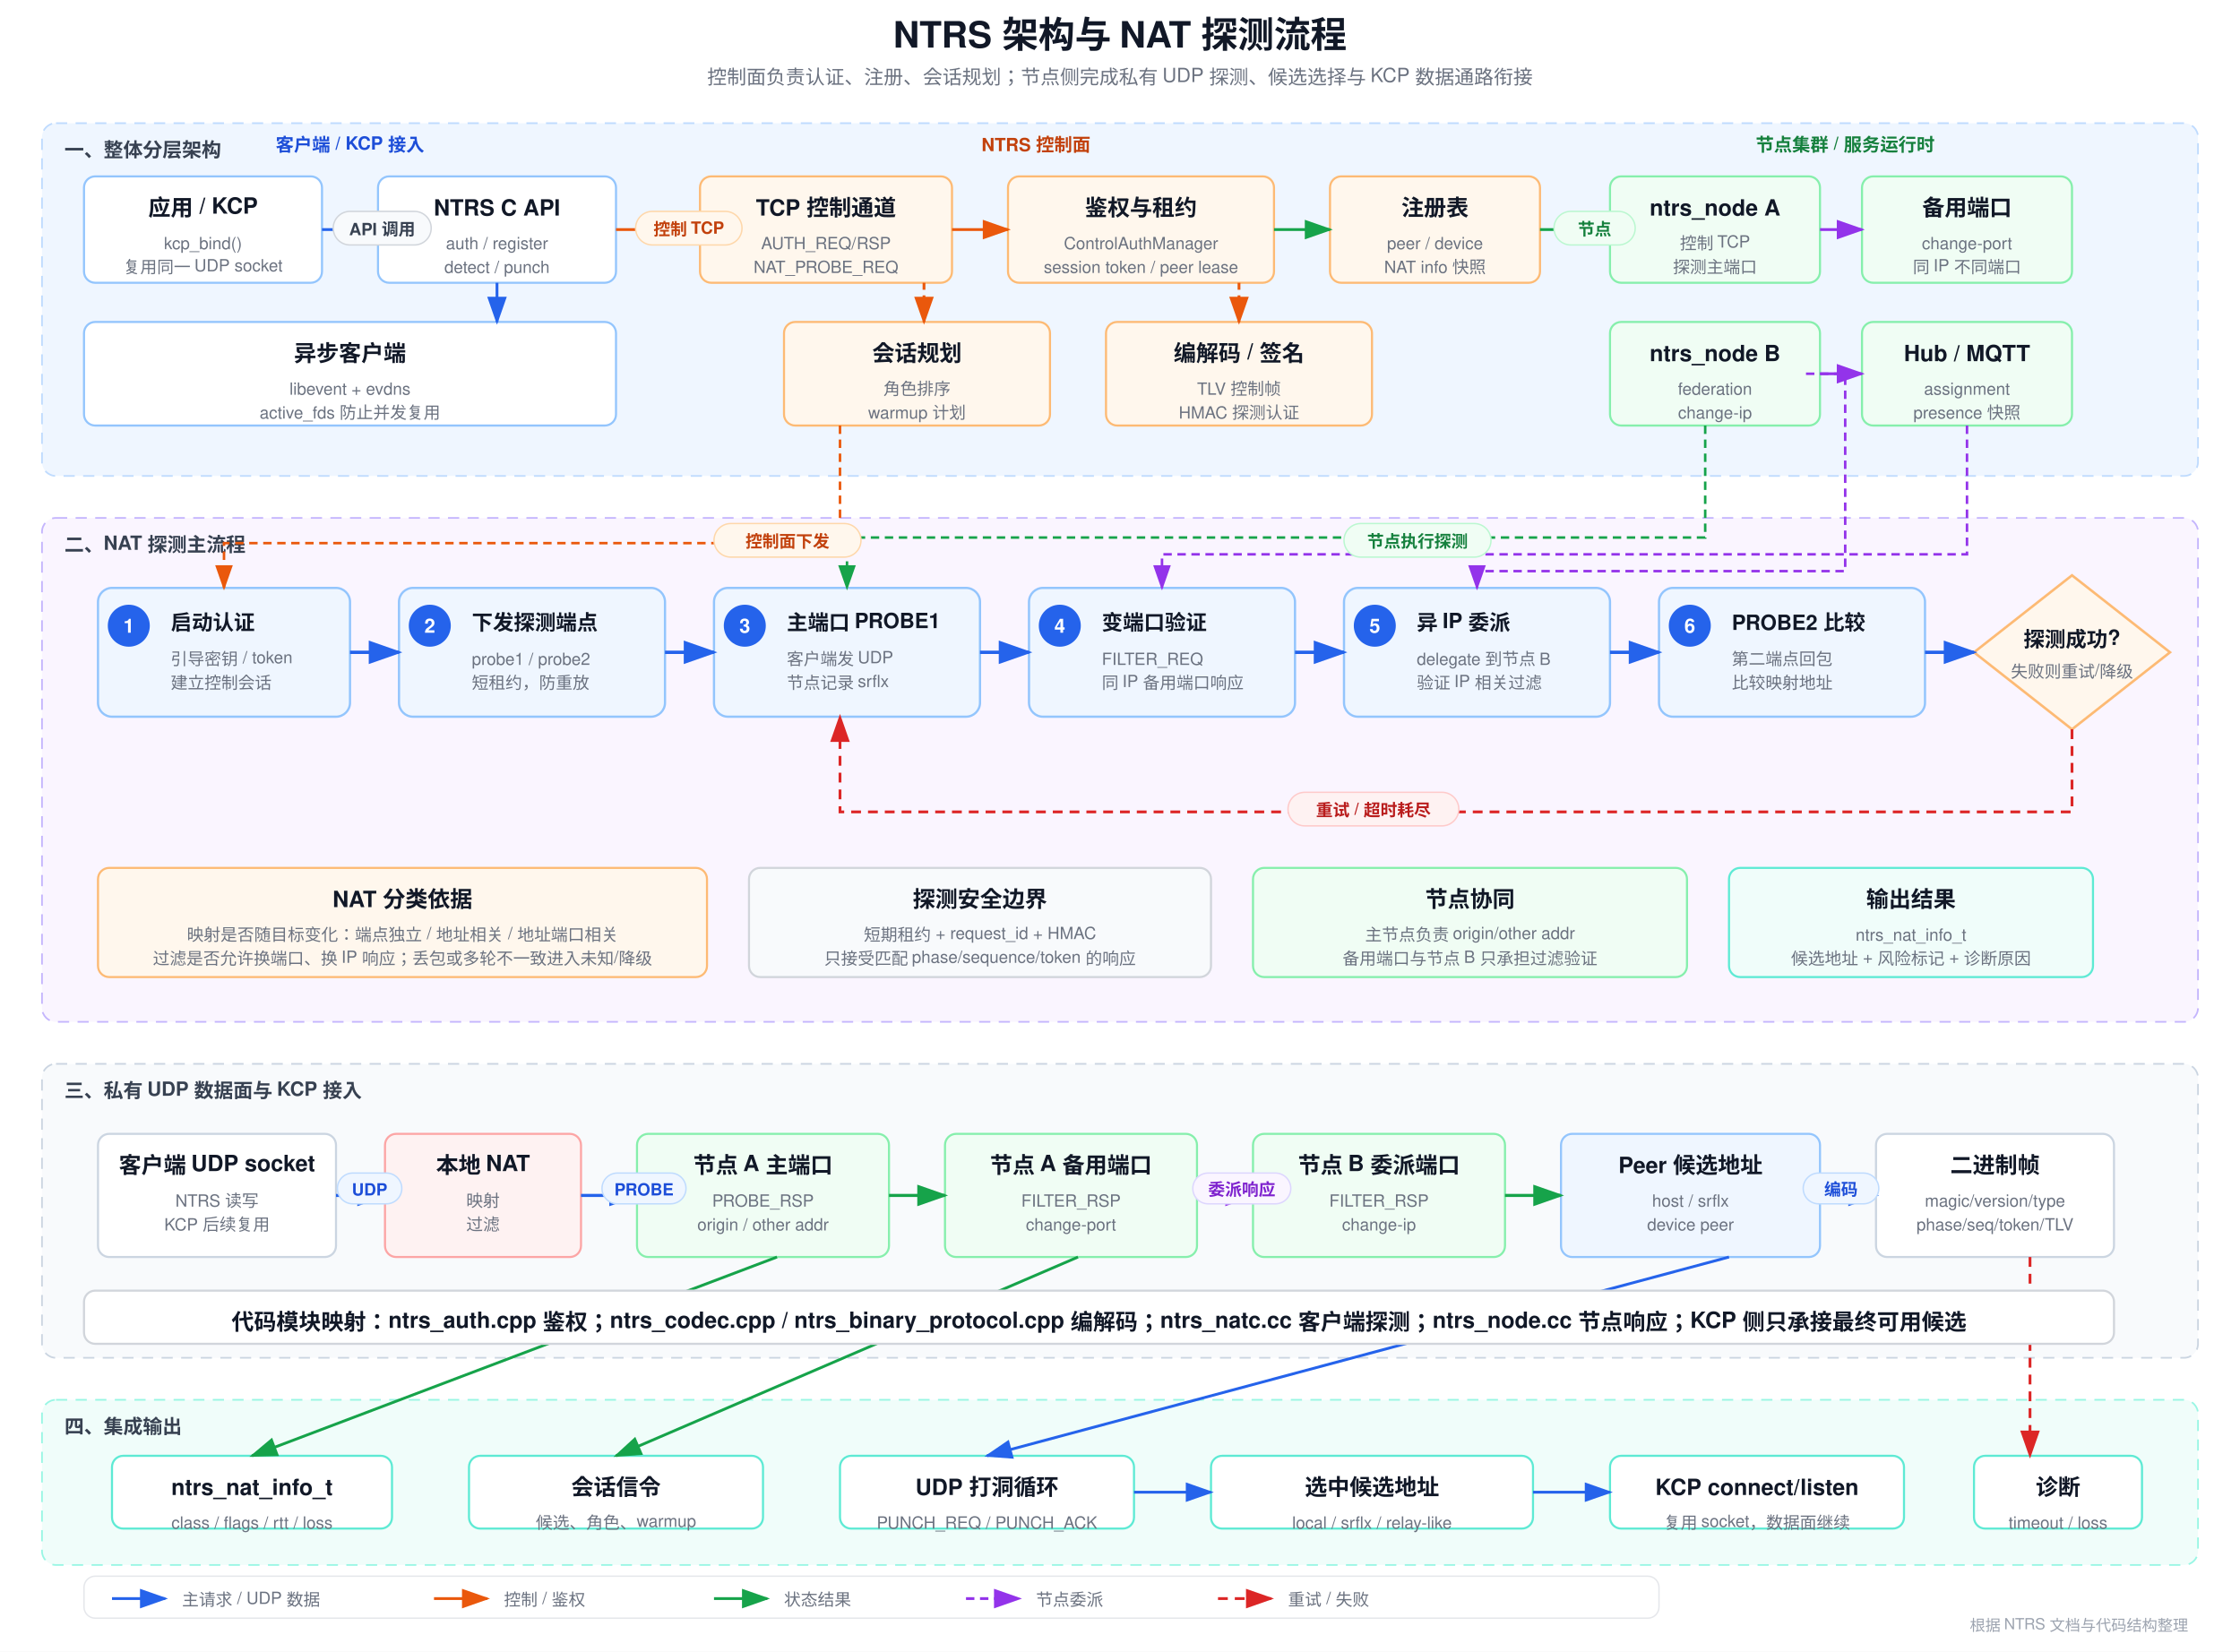
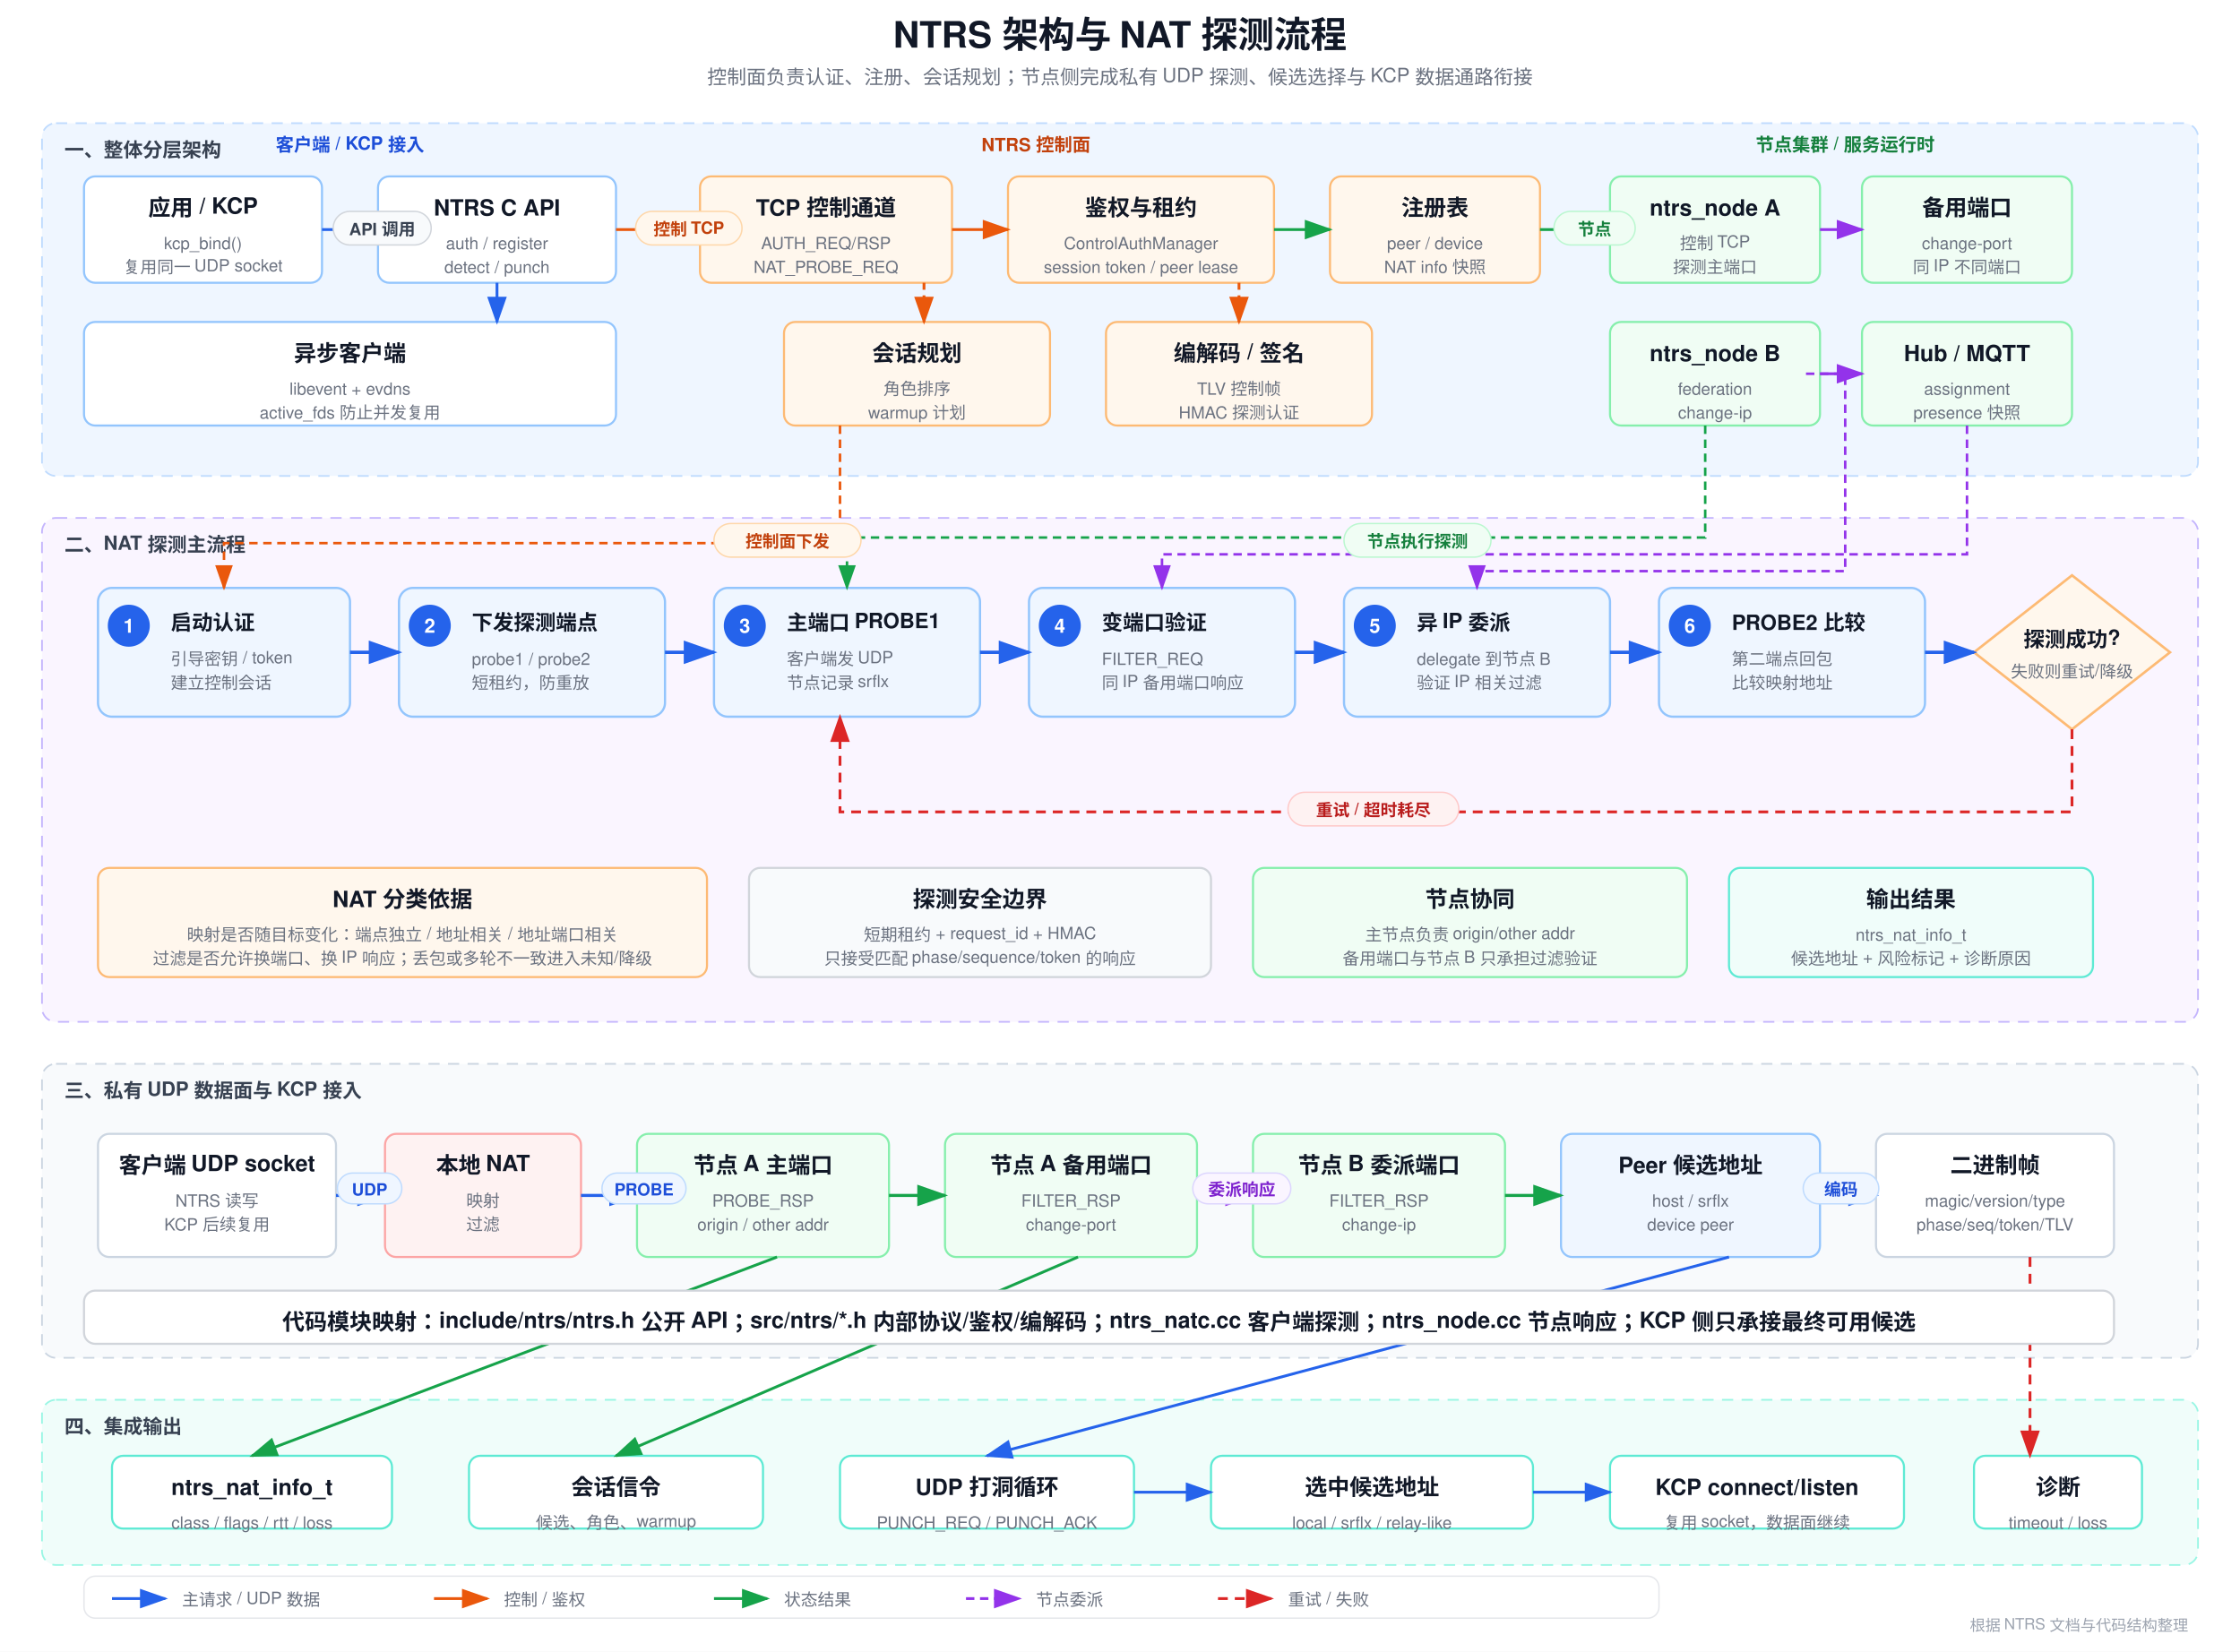
<svg xmlns="http://www.w3.org/2000/svg" width="1600" height="1180" viewBox="0 0 1600 1180">
  <style>
text { font-family: 'Helvetica Neue', Helvetica, Arial, 'PingFang SC', 'Microsoft YaHei', 'Microsoft JhengHei', 'SimHei', sans-serif; }
.small { letter-spacing: 0; }
</style>
  <defs>
    <marker id="arrow-blue" markerWidth="10" markerHeight="7" refX="9" refY="3.5" orient="auto">
      <polygon points="0 0, 10 3.5, 0 7" fill="#2563eb" />
    </marker>
    <marker id="arrow-orange" markerWidth="10" markerHeight="7" refX="9" refY="3.5" orient="auto">
      <polygon points="0 0, 10 3.5, 0 7" fill="#ea580c" />
    </marker>
    <marker id="arrow-green" markerWidth="10" markerHeight="7" refX="9" refY="3.5" orient="auto">
      <polygon points="0 0, 10 3.5, 0 7" fill="#16a34a" />
    </marker>
    <marker id="arrow-purple" markerWidth="10" markerHeight="7" refX="9" refY="3.5" orient="auto">
      <polygon points="0 0, 10 3.5, 0 7" fill="#9333ea" />
    </marker>
    <marker id="arrow-red" markerWidth="10" markerHeight="7" refX="9" refY="3.5" orient="auto">
      <polygon points="0 0, 10 3.5, 0 7" fill="#dc2626" />
    </marker>
    <marker id="arrow-gray" markerWidth="10" markerHeight="7" refX="9" refY="3.5" orient="auto">
      <polygon points="0 0, 10 3.5, 0 7" fill="#6b7280" />
    </marker>
  </defs>
  <rect width="1600" height="1180" fill="#ffffff" />
  <text x="800.0" y="34" text-anchor="middle" font-size="26" fill="#111827" font-weight="800" class="">NTRS 架构与 NAT 探测流程</text>
  <text x="800.0" y="60" text-anchor="middle" font-size="14" fill="#6b7280" font-weight="400" class="">控制面负责认证、注册、会话规划；节点侧完成私有 UDP 探测、候选选择与 KCP 数据通路衔接</text>
  <rect x="30" y="88" width="1540" height="252" rx="10" fill="#eff6ff" stroke="#bfdbfe" stroke-width="1.2" stroke-dasharray="8,6" />
  <text x="46" y="112" text-anchor="start" font-size="14" fill="#374151" font-weight="700" class="">一、整体分层架构</text>
  <rect x="60" y="126" width="170" height="76" rx="8" fill="#ffffff" stroke="#93c5fd" stroke-width="1.5" />
  <text x="145.0" y="154" text-anchor="middle" font-size="16" fill="#111827" font-weight="700" class="">应用 / KCP</text>
  <text x="145.0" y="178" text-anchor="middle" font-size="12" fill="#6b7280" font-weight="400" class="">kcp_bind()</text>
  <text x="145.0" y="195" text-anchor="middle" font-size="12" fill="#6b7280" font-weight="400" class="">复用同一 UDP socket</text>
  <rect x="270" y="126" width="170" height="76" rx="8" fill="#ffffff" stroke="#93c5fd" stroke-width="1.5" />
  <text x="355.0" y="154" text-anchor="middle" font-size="16" fill="#111827" font-weight="700" class="">NTRS C API</text>
  <text x="355.0" y="178" text-anchor="middle" font-size="12" fill="#6b7280" font-weight="400" class="">auth / register</text>
  <text x="355.0" y="195" text-anchor="middle" font-size="12" fill="#6b7280" font-weight="400" class="">detect / punch</text>
  <rect x="60" y="230" width="380" height="74" rx="8" fill="#ffffff" stroke="#93c5fd" stroke-width="1.5" />
  <text x="250.0" y="258" text-anchor="middle" font-size="16" fill="#111827" font-weight="700" class="">异步客户端</text>
  <text x="250.0" y="282" text-anchor="middle" font-size="12" fill="#6b7280" font-weight="400" class="">libevent + evdns</text>
  <text x="250.0" y="299" text-anchor="middle" font-size="12" fill="#6b7280" font-weight="400" class="">active_fds 防止并发复用</text>
  <text x="250" y="108" text-anchor="middle" font-size="13" fill="#1d4ed8" font-weight="700" class="">客户端 / KCP 接入</text>
  <rect x="500" y="126" width="180" height="76" rx="8" fill="#fff7ed" stroke="#fdba74" stroke-width="1.5" />
  <text x="590.0" y="154" text-anchor="middle" font-size="16" fill="#111827" font-weight="700" class="">TCP 控制通道</text>
  <text x="590.0" y="178" text-anchor="middle" font-size="12" fill="#6b7280" font-weight="400" class="">AUTH_REQ/RSP</text>
  <text x="590.0" y="195" text-anchor="middle" font-size="12" fill="#6b7280" font-weight="400" class="">NAT_PROBE_REQ</text>
  <rect x="720" y="126" width="190" height="76" rx="8" fill="#fff7ed" stroke="#fdba74" stroke-width="1.5" />
  <text x="815.0" y="154" text-anchor="middle" font-size="16" fill="#111827" font-weight="700" class="">鉴权与租约</text>
  <text x="815.0" y="178" text-anchor="middle" font-size="12" fill="#6b7280" font-weight="400" class="">ControlAuthManager</text>
  <text x="815.0" y="195" text-anchor="middle" font-size="12" fill="#6b7280" font-weight="400" class="">session token / peer lease</text>
  <rect x="950" y="126" width="150" height="76" rx="8" fill="#fff7ed" stroke="#fdba74" stroke-width="1.5" />
  <text x="1025.0" y="154" text-anchor="middle" font-size="16" fill="#111827" font-weight="700" class="">注册表</text>
  <text x="1025.0" y="178" text-anchor="middle" font-size="12" fill="#6b7280" font-weight="400" class="">peer / device</text>
  <text x="1025.0" y="195" text-anchor="middle" font-size="12" fill="#6b7280" font-weight="400" class="">NAT info 快照</text>
  <rect x="560" y="230" width="190" height="74" rx="8" fill="#fff7ed" stroke="#fdba74" stroke-width="1.5" />
  <text x="655.0" y="258" text-anchor="middle" font-size="16" fill="#111827" font-weight="700" class="">会话规划</text>
  <text x="655.0" y="282" text-anchor="middle" font-size="12" fill="#6b7280" font-weight="400" class="">角色排序</text>
  <text x="655.0" y="299" text-anchor="middle" font-size="12" fill="#6b7280" font-weight="400" class="">warmup 计划</text>
  <rect x="790" y="230" width="190" height="74" rx="8" fill="#fff7ed" stroke="#fdba74" stroke-width="1.5" />
  <text x="885.0" y="258" text-anchor="middle" font-size="16" fill="#111827" font-weight="700" class="">编解码 / 签名</text>
  <text x="885.0" y="282" text-anchor="middle" font-size="12" fill="#6b7280" font-weight="400" class="">TLV 控制帧</text>
  <text x="885.0" y="299" text-anchor="middle" font-size="12" fill="#6b7280" font-weight="400" class="">HMAC 探测认证</text>
  <text x="740" y="108" text-anchor="middle" font-size="13" fill="#c2410c" font-weight="700" class="">NTRS 控制面</text>
  <rect x="1150" y="126" width="150" height="76" rx="8" fill="#f0fdf4" stroke="#86efac" stroke-width="1.5" />
  <text x="1225.0" y="154" text-anchor="middle" font-size="16" fill="#111827" font-weight="700" class="">ntrs_node A</text>
  <text x="1225.0" y="178" text-anchor="middle" font-size="12" fill="#6b7280" font-weight="400" class="">控制 TCP</text>
  <text x="1225.0" y="195" text-anchor="middle" font-size="12" fill="#6b7280" font-weight="400" class="">探测主端口</text>
  <rect x="1330" y="126" width="150" height="76" rx="8" fill="#f0fdf4" stroke="#86efac" stroke-width="1.5" />
  <text x="1405.0" y="154" text-anchor="middle" font-size="16" fill="#111827" font-weight="700" class="">备用端口</text>
  <text x="1405.0" y="178" text-anchor="middle" font-size="12" fill="#6b7280" font-weight="400" class="">change-port</text>
  <text x="1405.0" y="195" text-anchor="middle" font-size="12" fill="#6b7280" font-weight="400" class="">同 IP 不同端口</text>
  <rect x="1150" y="230" width="150" height="74" rx="8" fill="#f0fdf4" stroke="#86efac" stroke-width="1.5" />
  <text x="1225.0" y="258" text-anchor="middle" font-size="16" fill="#111827" font-weight="700" class="">ntrs_node B</text>
  <text x="1225.0" y="282" text-anchor="middle" font-size="12" fill="#6b7280" font-weight="400" class="">federation</text>
  <text x="1225.0" y="299" text-anchor="middle" font-size="12" fill="#6b7280" font-weight="400" class="">change-ip</text>
  <rect x="1330" y="230" width="150" height="74" rx="8" fill="#f0fdf4" stroke="#86efac" stroke-width="1.5" />
  <text x="1405.0" y="258" text-anchor="middle" font-size="16" fill="#111827" font-weight="700" class="">Hub / MQTT</text>
  <text x="1405.0" y="282" text-anchor="middle" font-size="12" fill="#6b7280" font-weight="400" class="">assignment</text>
  <text x="1405.0" y="299" text-anchor="middle" font-size="12" fill="#6b7280" font-weight="400" class="">presence 快照</text>
  <text x="1318" y="108" text-anchor="middle" font-size="13" fill="#15803d" font-weight="700" class="">节点集群 / 服务运行时</text>
  <line x1="230" y1="164" x2="270" y2="164" stroke="#2563eb" stroke-width="2" marker-end="url(#arrow-blue)" />
  <line x1="440" y1="164" x2="500" y2="164" stroke="#ea580c" stroke-width="2" marker-end="url(#arrow-orange)" />
  <line x1="680" y1="164" x2="720" y2="164" stroke="#ea580c" stroke-width="2" marker-end="url(#arrow-orange)" />
  <line x1="910" y1="164" x2="950" y2="164" stroke="#16a34a" stroke-width="2" marker-end="url(#arrow-green)" />
  <line x1="1100" y1="164" x2="1150" y2="164" stroke="#16a34a" stroke-width="2" marker-end="url(#arrow-green)" />
  <line x1="1300" y1="164" x2="1330" y2="164" stroke="#9333ea" stroke-width="2" marker-end="url(#arrow-purple)" />
  <line x1="1300" y1="267" x2="1330" y2="267" stroke="#9333ea" stroke-width="2" marker-end="url(#arrow-purple)" />
  <path d="M 355 202 L 355 230" fill="none" stroke="#2563eb" stroke-width="2" marker-end="url(#arrow-blue)" />
  <path d="M 660 202 L 660 230" fill="none" stroke="#ea580c" stroke-width="2" stroke-dasharray="5,4" marker-end="url(#arrow-orange)" />
  <path d="M 885 202 L 885 230" fill="none" stroke="#ea580c" stroke-width="2" stroke-dasharray="5,4" marker-end="url(#arrow-orange)" />
  <rect x="238" y="151" width="70" height="24" rx="12.0" fill="#f8fafc" stroke="#d1d5db" stroke-width="1" />
  <text x="273.0" y="168.0" text-anchor="middle" font-size="12" fill="#374151" font-weight="600" class="">API 调用</text>
  <rect x="454" y="151" width="76" height="24" rx="12.0" fill="#fff7ed" stroke="#fed7aa" stroke-width="1" />
  <text x="492.0" y="168.0" text-anchor="middle" font-size="12" fill="#c2410c" font-weight="600" class="">控制 TCP</text>
  <rect x="1110" y="151" width="58" height="24" rx="12.0" fill="#f0fdf4" stroke="#bbf7d0" stroke-width="1" />
  <text x="1139.0" y="168.0" text-anchor="middle" font-size="12" fill="#15803d" font-weight="600" class="">节点</text>
  <rect x="30" y="370" width="1540" height="360" rx="10" fill="#faf5ff" stroke="#c4b5fd" stroke-width="1.2" stroke-dasharray="8,6" />
  <text x="46" y="394" text-anchor="start" font-size="14" fill="#374151" font-weight="700" class="">二、NAT 探测主流程</text>
  <rect x="70" y="420" width="180" height="92" rx="10" fill="#eff6ff" stroke="#93c5fd" stroke-width="1.6" />
  <circle cx="92" cy="447" r="15" fill="#2563eb" />
  <text x="92" y="452" text-anchor="middle" font-size="14" fill="#ffffff" font-weight="700" class="">1</text>
  <text x="122" y="450" text-anchor="start" font-size="15" fill="#111827" font-weight="700" class="">启动认证</text>
  <text x="122" y="475" text-anchor="start" font-size="12" fill="#6b7280" font-weight="400" class="">引导密钥 / token</text>
  <text x="122" y="492" text-anchor="start" font-size="12" fill="#6b7280" font-weight="400" class="">建立控制会话</text>
  <rect x="285" y="420" width="190" height="92" rx="10" fill="#eff6ff" stroke="#93c5fd" stroke-width="1.6" />
  <circle cx="307" cy="447" r="15" fill="#2563eb" />
  <text x="307" y="452" text-anchor="middle" font-size="14" fill="#ffffff" font-weight="700" class="">2</text>
  <text x="337" y="450" text-anchor="start" font-size="15" fill="#111827" font-weight="700" class="">下发探测端点</text>
  <text x="337" y="475" text-anchor="start" font-size="12" fill="#6b7280" font-weight="400" class="">probe1 / probe2</text>
  <text x="337" y="492" text-anchor="start" font-size="12" fill="#6b7280" font-weight="400" class="">短租约，防重放</text>
  <rect x="510" y="420" width="190" height="92" rx="10" fill="#eff6ff" stroke="#93c5fd" stroke-width="1.6" />
  <circle cx="532" cy="447" r="15" fill="#2563eb" />
  <text x="532" y="452" text-anchor="middle" font-size="14" fill="#ffffff" font-weight="700" class="">3</text>
  <text x="562" y="450" text-anchor="start" font-size="15" fill="#111827" font-weight="700" class="">主端口 PROBE1</text>
  <text x="562" y="475" text-anchor="start" font-size="12" fill="#6b7280" font-weight="400" class="">客户端发 UDP</text>
  <text x="562" y="492" text-anchor="start" font-size="12" fill="#6b7280" font-weight="400" class="">节点记录 srflx</text>
  <rect x="735" y="420" width="190" height="92" rx="10" fill="#eff6ff" stroke="#93c5fd" stroke-width="1.6" />
  <circle cx="757" cy="447" r="15" fill="#2563eb" />
  <text x="757" y="452" text-anchor="middle" font-size="14" fill="#ffffff" font-weight="700" class="">4</text>
  <text x="787" y="450" text-anchor="start" font-size="15" fill="#111827" font-weight="700" class="">变端口验证</text>
  <text x="787" y="475" text-anchor="start" font-size="12" fill="#6b7280" font-weight="400" class="">FILTER_REQ</text>
  <text x="787" y="492" text-anchor="start" font-size="12" fill="#6b7280" font-weight="400" class="">同 IP 备用端口响应</text>
  <rect x="960" y="420" width="190" height="92" rx="10" fill="#eff6ff" stroke="#93c5fd" stroke-width="1.6" />
  <circle cx="982" cy="447" r="15" fill="#2563eb" />
  <text x="982" y="452" text-anchor="middle" font-size="14" fill="#ffffff" font-weight="700" class="">5</text>
  <text x="1012" y="450" text-anchor="start" font-size="15" fill="#111827" font-weight="700" class="">异 IP 委派</text>
  <text x="1012" y="475" text-anchor="start" font-size="12" fill="#6b7280" font-weight="400" class="">delegate 到节点 B</text>
  <text x="1012" y="492" text-anchor="start" font-size="12" fill="#6b7280" font-weight="400" class="">验证 IP 相关过滤</text>
  <rect x="1185" y="420" width="190" height="92" rx="10" fill="#eff6ff" stroke="#93c5fd" stroke-width="1.6" />
  <circle cx="1207" cy="447" r="15" fill="#2563eb" />
  <text x="1207" y="452" text-anchor="middle" font-size="14" fill="#ffffff" font-weight="700" class="">6</text>
  <text x="1237" y="450" text-anchor="start" font-size="15" fill="#111827" font-weight="700" class="">PROBE2 比较</text>
  <text x="1237" y="475" text-anchor="start" font-size="12" fill="#6b7280" font-weight="400" class="">第二端点回包</text>
  <text x="1237" y="492" text-anchor="start" font-size="12" fill="#6b7280" font-weight="400" class="">比较映射地址</text>
  <polygon points="1480,411.0 1550.0,466 1480,521.0 1410.0,466" fill="#fff7ed" stroke="#fdba74" stroke-width="1.8" />
  <text x="1480" y="462" text-anchor="middle" font-size="15" fill="#111827" font-weight="700" class="">探测成功?</text>
  <text x="1480" y="484" text-anchor="middle" font-size="12" fill="#6b7280" font-weight="400" class="">失败则重试/降级</text>
  <line x1="250" y1="466" x2="285" y2="466" stroke="#2563eb" stroke-width="2.4" marker-end="url(#arrow-blue)" />
  <line x1="475" y1="466" x2="510" y2="466" stroke="#2563eb" stroke-width="2.4" marker-end="url(#arrow-blue)" />
  <line x1="700" y1="466" x2="735" y2="466" stroke="#2563eb" stroke-width="2.4" marker-end="url(#arrow-blue)" />
  <line x1="925" y1="466" x2="960" y2="466" stroke="#2563eb" stroke-width="2.4" marker-end="url(#arrow-blue)" />
  <line x1="1150" y1="466" x2="1185" y2="466" stroke="#2563eb" stroke-width="2.4" marker-end="url(#arrow-blue)" />
  <line x1="1375" y1="466" x2="1410" y2="466" stroke="#2563eb" stroke-width="2.4" marker-end="url(#arrow-blue)" />
  <path d="M 1480 521 L 1480 580 L 600 580 L 600 512" fill="none" stroke="#dc2626" stroke-width="2" stroke-dasharray="7,5" marker-end="url(#arrow-red)" />
  <rect x="920" y="566" width="122" height="24" rx="12.0" fill="#fef2f2" stroke="#fecaca" stroke-width="1" />
  <text x="981.0" y="583.0" text-anchor="middle" font-size="12" fill="#b91c1c" font-weight="600" class="">重试 / 超时耗尽</text>
  <rect x="70" y="620" width="435" height="78" rx="8" fill="#fff7ed" stroke="#fdba74" stroke-width="1.5" />
  <text x="287.5" y="648" text-anchor="middle" font-size="16" fill="#111827" font-weight="700" class="">NAT 分类依据</text>
  <text x="287.5" y="672" text-anchor="middle" font-size="12" fill="#6b7280" font-weight="400" class="">映射是否随目标变化：端点独立 / 地址相关 / 地址端口相关</text>
  <text x="287.5" y="689" text-anchor="middle" font-size="12" fill="#6b7280" font-weight="400" class="">过滤是否允许换端口、换 IP 响应；丢包或多轮不一致进入未知/降级</text>
  <rect x="535" y="620" width="330" height="78" rx="8" fill="#f8fafc" stroke="#d1d5db" stroke-width="1.5" />
  <text x="700.0" y="648" text-anchor="middle" font-size="16" fill="#111827" font-weight="700" class="">探测安全边界</text>
  <text x="700.0" y="672" text-anchor="middle" font-size="12" fill="#6b7280" font-weight="400" class="">短期租约 + request_id + HMAC</text>
  <text x="700.0" y="689" text-anchor="middle" font-size="12" fill="#6b7280" font-weight="400" class="">只接受匹配 phase/sequence/token 的响应</text>
  <rect x="895" y="620" width="310" height="78" rx="8" fill="#f0fdf4" stroke="#86efac" stroke-width="1.5" />
  <text x="1050.0" y="648" text-anchor="middle" font-size="16" fill="#111827" font-weight="700" class="">节点协同</text>
  <text x="1050.0" y="672" text-anchor="middle" font-size="12" fill="#6b7280" font-weight="400" class="">主节点负责 origin/other addr</text>
  <text x="1050.0" y="689" text-anchor="middle" font-size="12" fill="#6b7280" font-weight="400" class="">备用端口与节点 B 只承担过滤验证</text>
  <rect x="1235" y="620" width="260" height="78" rx="8" fill="#f0fdfa" stroke="#5eead4" stroke-width="1.5" />
  <text x="1365.0" y="648" text-anchor="middle" font-size="16" fill="#111827" font-weight="700" class="">输出结果</text>
  <text x="1365.0" y="672" text-anchor="middle" font-size="12" fill="#6b7280" font-weight="400" class="">ntrs_nat_info_t</text>
  <text x="1365.0" y="689" text-anchor="middle" font-size="12" fill="#6b7280" font-weight="400" class="">候选地址 + 风险标记 + 诊断原因</text>
  <path d="M 600 304 L 600 388 L 160 388 L 160 420" fill="none" stroke="#ea580c" stroke-width="1.8" stroke-dasharray="6,4" marker-end="url(#arrow-orange)" />
  <path d="M 1218 304 L 1218 384 L 605 384 L 605 420" fill="none" stroke="#16a34a" stroke-width="1.8" stroke-dasharray="6,4" marker-end="url(#arrow-green)" />
  <path d="M 1405 304 L 1405 396 L 830 396 L 830 420" fill="none" stroke="#9333ea" stroke-width="1.8" stroke-dasharray="6,4" marker-end="url(#arrow-purple)" />
  <path d="M 1290 267 L 1318 267 L 1318 408 L 1055 408 L 1055 420" fill="none" stroke="#9333ea" stroke-width="1.8" stroke-dasharray="6,4" marker-end="url(#arrow-purple)" />
  <rect x="510" y="374" width="105" height="24" rx="12.0" fill="#fff7ed" stroke="#fed7aa" stroke-width="1" />
  <text x="562.5" y="391.0" text-anchor="middle" font-size="12" fill="#c2410c" font-weight="600" class="">控制面下发</text>
  <rect x="960" y="374" width="105" height="24" rx="12.0" fill="#f0fdf4" stroke="#bbf7d0" stroke-width="1" />
  <text x="1012.5" y="391.0" text-anchor="middle" font-size="12" fill="#15803d" font-weight="600" class="">节点执行探测</text>
  <rect x="30" y="760" width="1540" height="210" rx="10" fill="#f8fafc" stroke="#cbd5e1" stroke-width="1.2" stroke-dasharray="8,6" />
  <text x="46" y="784" text-anchor="start" font-size="14" fill="#374151" font-weight="700" class="">三、私有 UDP 数据面与 KCP 接入</text>
  <rect x="70" y="810" width="170" height="88" rx="8" fill="#ffffff" stroke="#cbd5e1" stroke-width="1.5" />
  <text x="155.0" y="838" text-anchor="middle" font-size="16" fill="#111827" font-weight="700" class="">客户端 UDP socket</text>
  <text x="155.0" y="862" text-anchor="middle" font-size="12" fill="#6b7280" font-weight="400" class="">NTRS 读写</text>
  <text x="155.0" y="879" text-anchor="middle" font-size="12" fill="#6b7280" font-weight="400" class="">KCP 后续复用</text>
  <rect x="275" y="810" width="140" height="88" rx="8" fill="#fef2f2" stroke="#fca5a5" stroke-width="1.5" />
  <text x="345.0" y="838" text-anchor="middle" font-size="16" fill="#111827" font-weight="700" class="">本地 NAT</text>
  <text x="345.0" y="862" text-anchor="middle" font-size="12" fill="#6b7280" font-weight="400" class="">映射</text>
  <text x="345.0" y="879" text-anchor="middle" font-size="12" fill="#6b7280" font-weight="400" class="">过滤</text>
  <rect x="455" y="810" width="180" height="88" rx="8" fill="#f0fdf4" stroke="#86efac" stroke-width="1.5" />
  <text x="545.0" y="838" text-anchor="middle" font-size="16" fill="#111827" font-weight="700" class="">节点 A 主端口</text>
  <text x="545.0" y="862" text-anchor="middle" font-size="12" fill="#6b7280" font-weight="400" class="">PROBE_RSP</text>
  <text x="545.0" y="879" text-anchor="middle" font-size="12" fill="#6b7280" font-weight="400" class="">origin / other addr</text>
  <rect x="675" y="810" width="180" height="88" rx="8" fill="#f0fdf4" stroke="#86efac" stroke-width="1.5" />
  <text x="765.0" y="838" text-anchor="middle" font-size="16" fill="#111827" font-weight="700" class="">节点 A 备用端口</text>
  <text x="765.0" y="862" text-anchor="middle" font-size="12" fill="#6b7280" font-weight="400" class="">FILTER_RSP</text>
  <text x="765.0" y="879" text-anchor="middle" font-size="12" fill="#6b7280" font-weight="400" class="">change-port</text>
  <rect x="895" y="810" width="180" height="88" rx="8" fill="#f0fdf4" stroke="#86efac" stroke-width="1.5" />
  <text x="985.0" y="838" text-anchor="middle" font-size="16" fill="#111827" font-weight="700" class="">节点 B 委派端口</text>
  <text x="985.0" y="862" text-anchor="middle" font-size="12" fill="#6b7280" font-weight="400" class="">FILTER_RSP</text>
  <text x="985.0" y="879" text-anchor="middle" font-size="12" fill="#6b7280" font-weight="400" class="">change-ip</text>
  <rect x="1115" y="810" width="185" height="88" rx="8" fill="#eff6ff" stroke="#93c5fd" stroke-width="1.5" />
  <text x="1207.5" y="838" text-anchor="middle" font-size="16" fill="#111827" font-weight="700" class="">Peer 候选地址</text>
  <text x="1207.5" y="862" text-anchor="middle" font-size="12" fill="#6b7280" font-weight="400" class="">host / srflx</text>
  <text x="1207.5" y="879" text-anchor="middle" font-size="12" fill="#6b7280" font-weight="400" class="">device peer</text>
  <rect x="1340" y="810" width="170" height="88" rx="8" fill="#ffffff" stroke="#cbd5e1" stroke-width="1.5" />
  <text x="1425.0" y="838" text-anchor="middle" font-size="16" fill="#111827" font-weight="700" class="">二进制帧</text>
  <text x="1425.0" y="862" text-anchor="middle" font-size="12" fill="#6b7280" font-weight="400" class="">magic/version/type</text>
  <text x="1425.0" y="879" text-anchor="middle" font-size="12" fill="#6b7280" font-weight="400" class="">phase/seq/token/TLV</text>
  <line x1="240" y1="854" x2="275" y2="854" stroke="#2563eb" stroke-width="2.2" marker-end="url(#arrow-blue)" />
  <line x1="415" y1="854" x2="455" y2="854" stroke="#2563eb" stroke-width="2.2" marker-end="url(#arrow-blue)" />
  <line x1="635" y1="854" x2="675" y2="854" stroke="#16a34a" stroke-width="2.2" marker-end="url(#arrow-green)" />
  <line x1="855" y1="854" x2="895" y2="854" stroke="#9333ea" stroke-width="2.2" stroke-dasharray="6,4" marker-end="url(#arrow-purple)" />
  <line x1="1075" y1="854" x2="1115" y2="854" stroke="#16a34a" stroke-width="2.2" marker-end="url(#arrow-green)" />
  <line x1="1300" y1="854" x2="1340" y2="854" stroke="#2563eb" stroke-width="2.2" marker-end="url(#arrow-blue)" />
  <rect x="241" y="838" width="46" height="22" rx="11.0" fill="#eff6ff" stroke="#bfdbfe" stroke-width="1" />
  <text x="264.0" y="854.0" text-anchor="middle" font-size="12" fill="#1d4ed8" font-weight="600" class="">UDP</text>
  <rect x="430" y="838" width="60" height="22" rx="11.0" fill="#eff6ff" stroke="#bfdbfe" stroke-width="1" />
  <text x="460.0" y="854.0" text-anchor="middle" font-size="12" fill="#1d4ed8" font-weight="600" class="">PROBE</text>
  <rect x="852" y="838" width="70" height="22" rx="11.0" fill="#faf5ff" stroke="#ddd6fe" stroke-width="1" />
  <text x="887.0" y="854.0" text-anchor="middle" font-size="12" fill="#7e22ce" font-weight="600" class="">委派响应</text>
  <rect x="1288" y="838" width="54" height="22" rx="11.0" fill="#eff6ff" stroke="#bfdbfe" stroke-width="1" />
  <text x="1315.0" y="854.0" text-anchor="middle" font-size="12" fill="#1d4ed8" font-weight="600" class="">编码</text>
  <rect x="30" y="1000" width="1540" height="118" rx="10" fill="#f0fdfa" stroke="#99f6e4" stroke-width="1.2" stroke-dasharray="8,6" />
  <text x="46" y="1024" text-anchor="start" font-size="14" fill="#374151" font-weight="700" class="">四、集成输出</text>
  <rect x="80" y="1040" width="200" height="52" rx="8" fill="#ffffff" stroke="#5eead4" stroke-width="1.5" />
  <text x="180.0" y="1068" text-anchor="middle" font-size="16" fill="#111827" font-weight="700" class="">ntrs_nat_info_t</text>
  <text x="180.0" y="1092" text-anchor="middle" font-size="12" fill="#6b7280" font-weight="400" class="">class / flags / rtt / loss</text>
  <rect x="335" y="1040" width="210" height="52" rx="8" fill="#ffffff" stroke="#5eead4" stroke-width="1.5" />
  <text x="440.0" y="1068" text-anchor="middle" font-size="16" fill="#111827" font-weight="700" class="">会话信令</text>
  <text x="440.0" y="1092" text-anchor="middle" font-size="12" fill="#6b7280" font-weight="400" class="">候选、角色、warmup</text>
  <rect x="600" y="1040" width="210" height="52" rx="8" fill="#ffffff" stroke="#5eead4" stroke-width="1.5" />
  <text x="705.0" y="1068" text-anchor="middle" font-size="16" fill="#111827" font-weight="700" class="">UDP 打洞循环</text>
  <text x="705.0" y="1092" text-anchor="middle" font-size="12" fill="#6b7280" font-weight="400" class="">PUNCH_REQ / PUNCH_ACK</text>
  <rect x="865" y="1040" width="230" height="52" rx="8" fill="#ffffff" stroke="#5eead4" stroke-width="1.5" />
  <text x="980.0" y="1068" text-anchor="middle" font-size="16" fill="#111827" font-weight="700" class="">选中候选地址</text>
  <text x="980.0" y="1092" text-anchor="middle" font-size="12" fill="#6b7280" font-weight="400" class="">local / srflx / relay-like</text>
  <rect x="1150" y="1040" width="210" height="52" rx="8" fill="#ffffff" stroke="#5eead4" stroke-width="1.5" />
  <text x="1255.0" y="1068" text-anchor="middle" font-size="16" fill="#111827" font-weight="700" class="">KCP connect/listen</text>
  <text x="1255.0" y="1092" text-anchor="middle" font-size="12" fill="#6b7280" font-weight="400" class="">复用 socket，数据面继续</text>
  <rect x="1410" y="1040" width="120" height="52" rx="8" fill="#ffffff" stroke="#5eead4" stroke-width="1.5" />
  <text x="1470.0" y="1068" text-anchor="middle" font-size="16" fill="#111827" font-weight="700" class="">诊断</text>
  <text x="1470.0" y="1092" text-anchor="middle" font-size="12" fill="#6b7280" font-weight="400" class="">timeout / loss</text>
  <path d="M 1450 898 L 1450 1040" fill="none" stroke="#dc2626" stroke-width="2" stroke-dasharray="7,5" marker-end="url(#arrow-red)" />
  <path d="M 1235 898 L 705 1040" fill="none" stroke="#2563eb" stroke-width="2" marker-end="url(#arrow-blue)" />
  <line x1="810" y1="1066" x2="865" y2="1066" stroke="#2563eb" stroke-width="2" marker-end="url(#arrow-blue)" />
  <line x1="1095" y1="1066" x2="1150" y2="1066" stroke="#2563eb" stroke-width="2" marker-end="url(#arrow-blue)" />
  <path d="M 770 898 L 440 1040" fill="none" stroke="#16a34a" stroke-width="2" marker-end="url(#arrow-green)" />
  <path d="M 555 898 L 180 1040" fill="none" stroke="#16a34a" stroke-width="2" marker-end="url(#arrow-green)" />
  <rect x="60" y="922" width="1450" height="38" rx="8" fill="#ffffff" stroke="#d1d5db" stroke-width="1.5" />
-   <text x="785.0" y="950" text-anchor="middle" font-size="16" fill="#111827" font-weight="700" class="">代码模块映射：ntrs_auth.cpp 鉴权；ntrs_codec.cpp / ntrs_binary_protocol.cpp 编解码；ntrs_natc.cc 客户端探测；ntrs_node.cc 节点响应；KCP 侧只承接最终可用候选</text>
+   <text x="785.0" y="950" text-anchor="middle" font-size="16" fill="#111827" font-weight="700" class="">代码模块映射：include/ntrs/ntrs.h 公开 API；src/ntrs/*.h 内部协议/鉴权/编解码；ntrs_natc.cc 客户端探测；ntrs_node.cc 节点响应；KCP 侧只承接最终可用候选</text>
  <g transform="translate(70 1130)">
    <rect x="-10" y="-4" width="1125" height="30" rx="8" fill="#ffffff" stroke="#e5e7eb" stroke-width="1" />
    <line x1="10" y1="12" x2="48" y2="12" stroke="#2563eb" stroke-width="2" marker-end="url(#arrow-blue)" />
    <text x="60" y="17" text-anchor="start" font-size="12" fill="#6b7280" font-weight="400" class="">主请求 / UDP 数据</text>
    <line x1="240" y1="12" x2="278" y2="12" stroke="#ea580c" stroke-width="2" marker-end="url(#arrow-orange)" />
    <text x="290" y="17" text-anchor="start" font-size="12" fill="#6b7280" font-weight="400" class="">控制 / 鉴权</text>
    <line x1="440" y1="12" x2="478" y2="12" stroke="#16a34a" stroke-width="2" marker-end="url(#arrow-green)" />
    <text x="490" y="17" text-anchor="start" font-size="12" fill="#6b7280" font-weight="400" class="">状态结果</text>
    <line x1="620" y1="12" x2="658" y2="12" stroke="#9333ea" stroke-width="2" stroke-dasharray="6,4" marker-end="url(#arrow-purple)" />
    <text x="670" y="17" text-anchor="start" font-size="12" fill="#6b7280" font-weight="400" class="">节点委派</text>
    <line x1="800" y1="12" x2="838" y2="12" stroke="#dc2626" stroke-width="2" stroke-dasharray="7,5" marker-end="url(#arrow-red)" />
    <text x="850" y="17" text-anchor="start" font-size="12" fill="#6b7280" font-weight="400" class="">重试 / 失败</text>
  </g>
  <text x="1485" y="1165" text-anchor="middle" font-size="11" fill="#9ca3af" font-weight="400" class="">根据 NTRS 文档与代码结构整理</text>
</svg>
